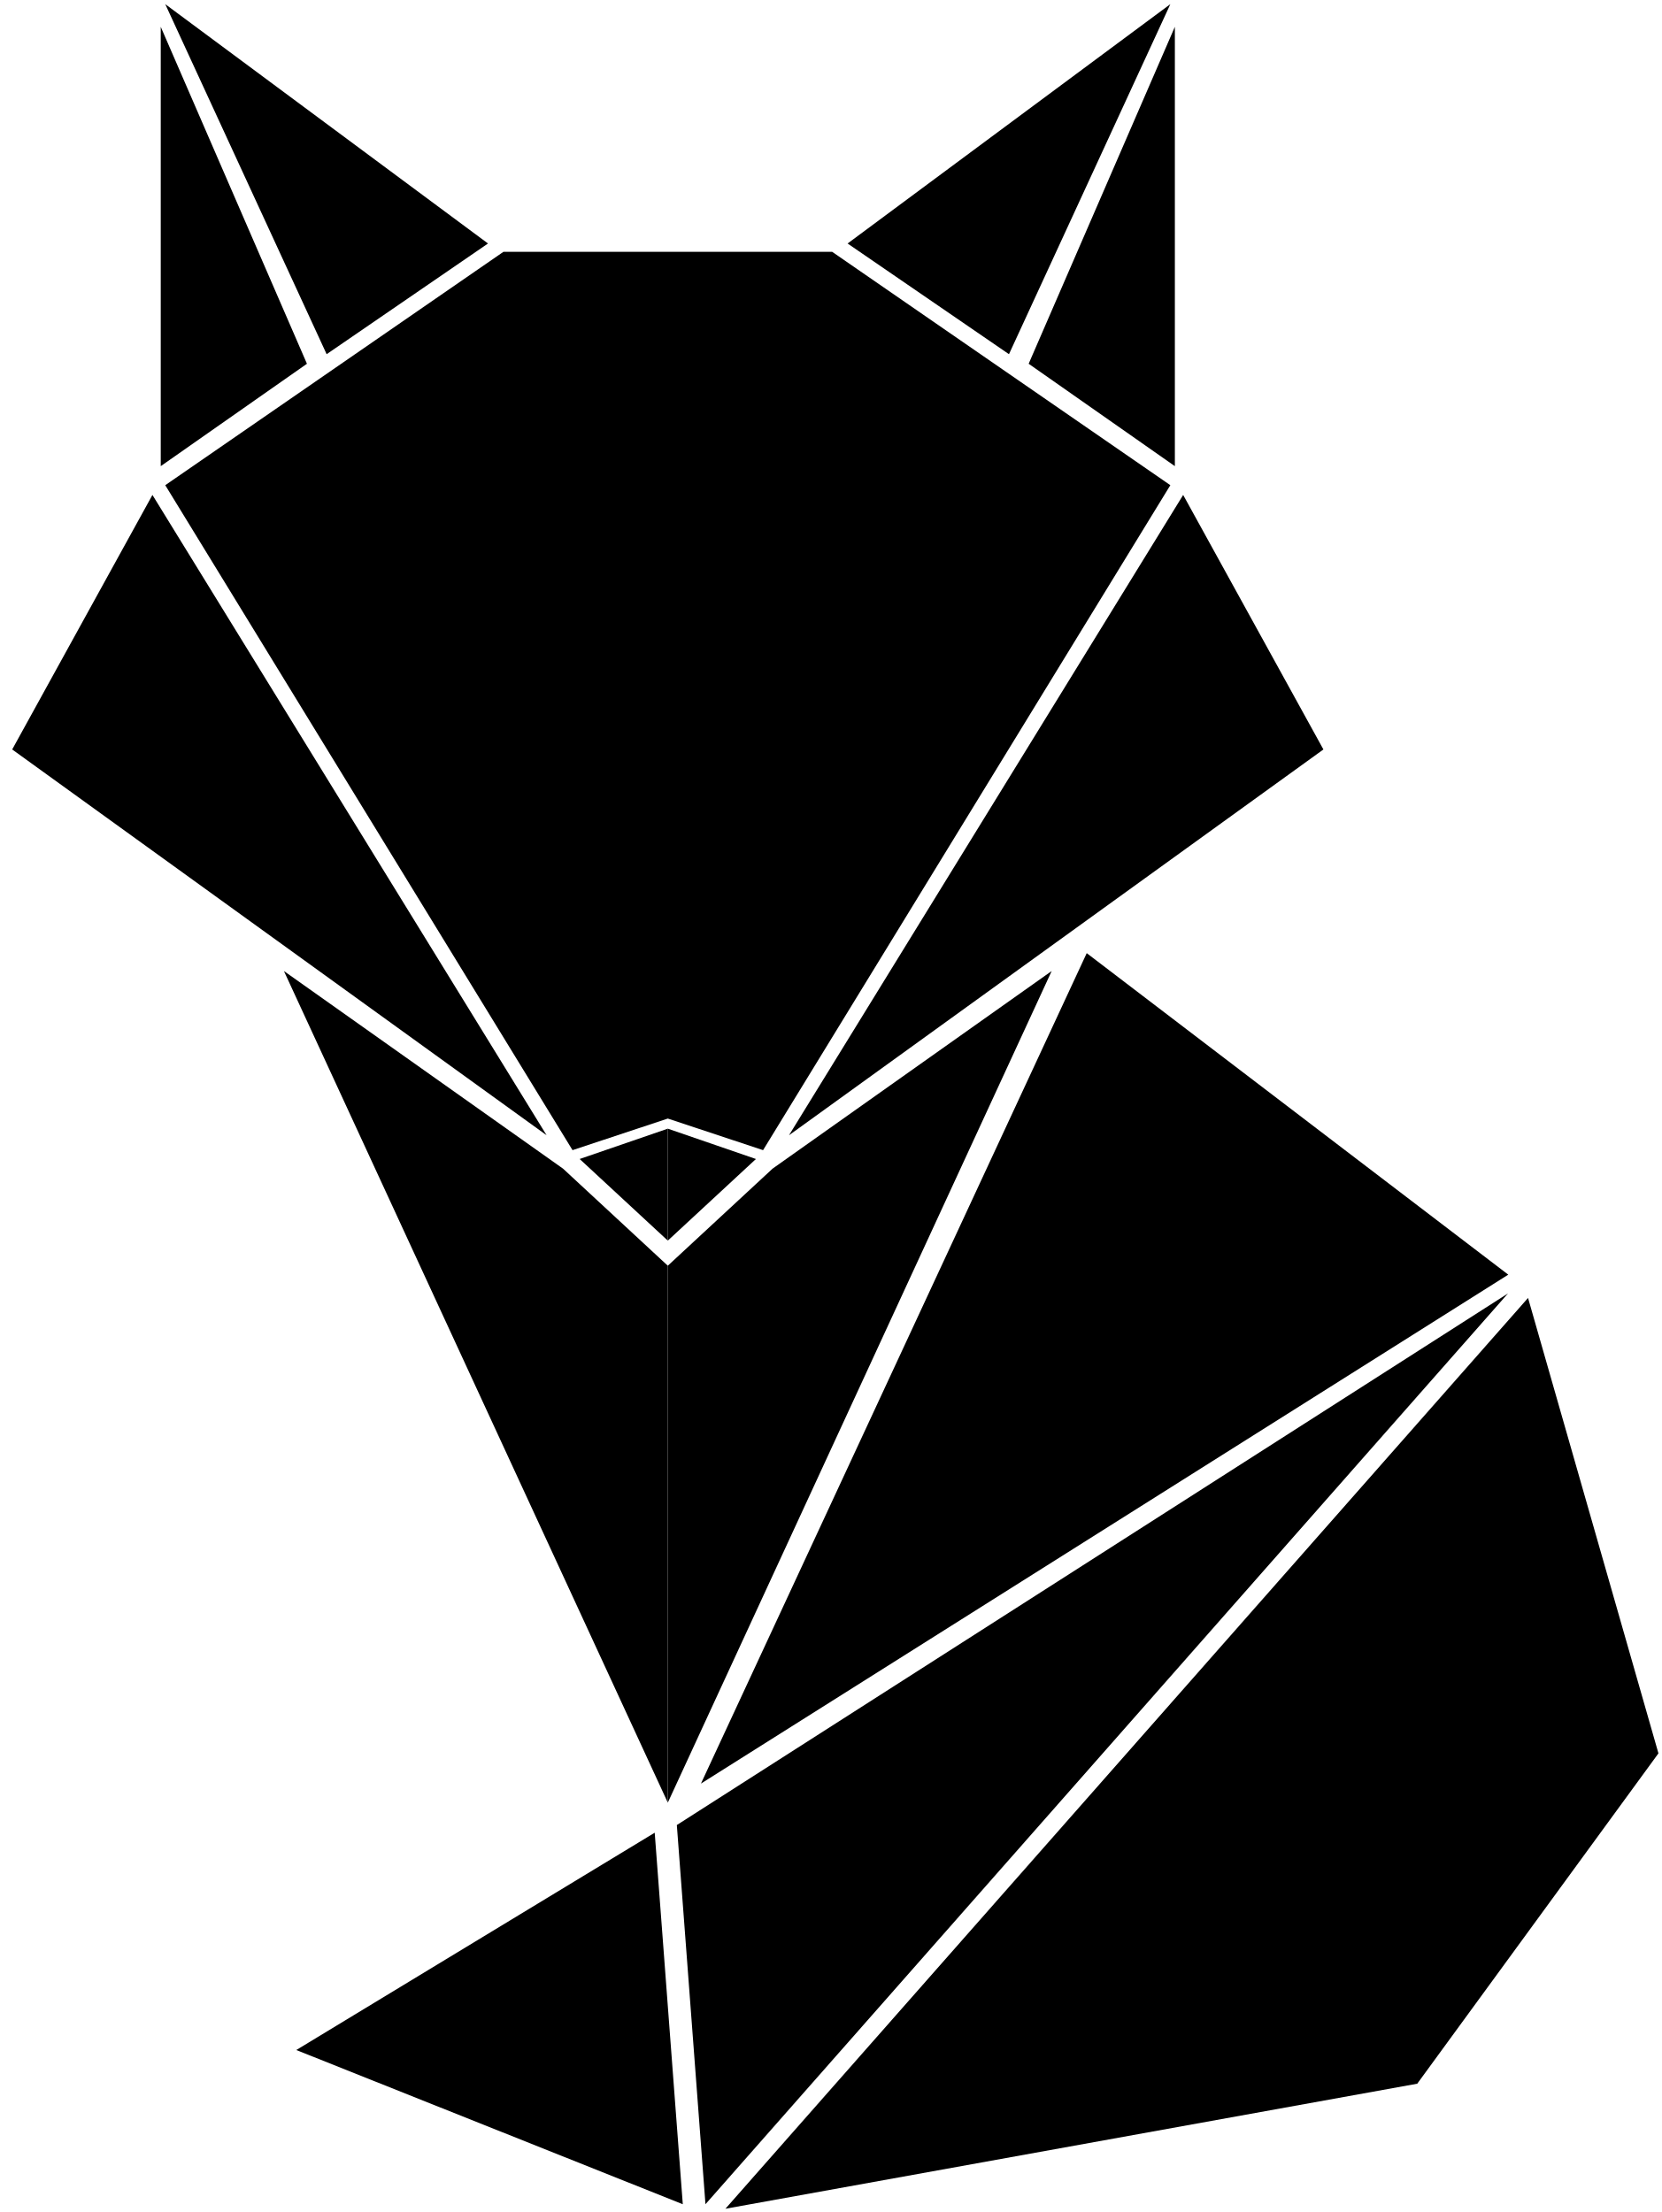
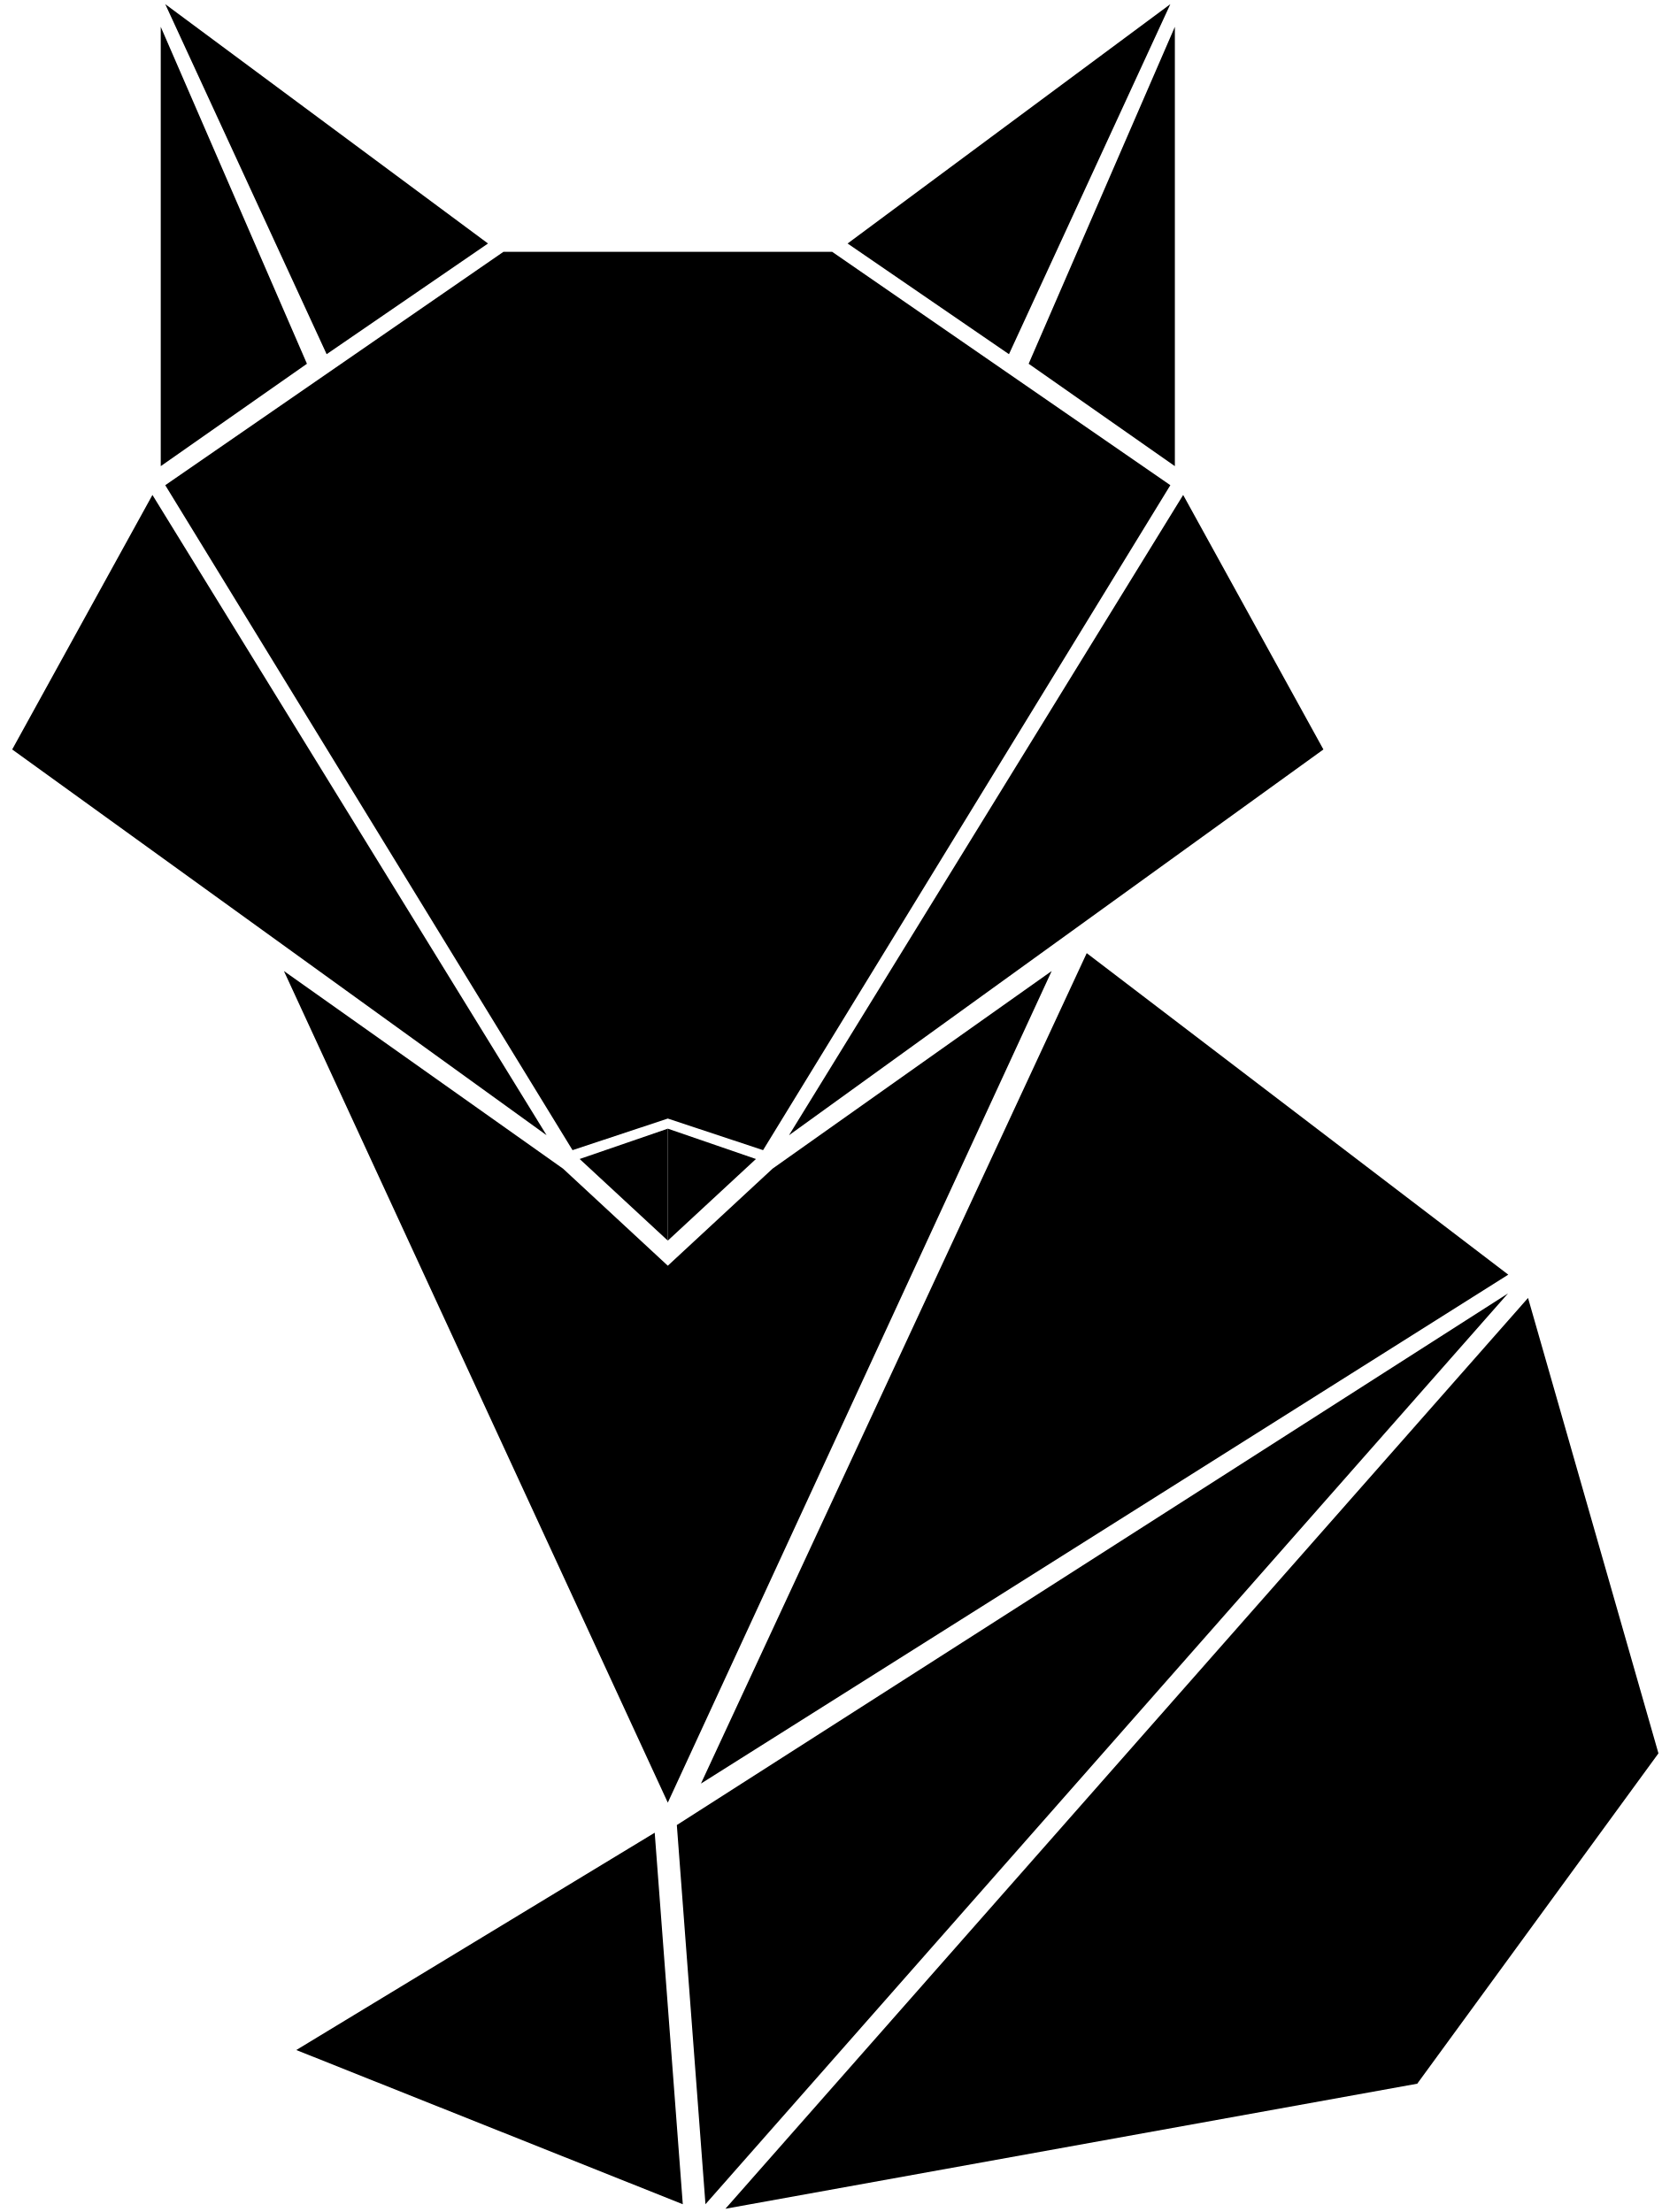
- <svg xmlns="http://www.w3.org/2000/svg" baseProfile="tiny-ps" version="1.2" viewBox="0 0 184 245">
-   <g id="Fox1">
-     <g id="&lt;Group&gt;">
-       <path id="&lt;Path&gt;" d="m17.8 2.97 16.19 37.32L17.8 51.63V2.97ZM16.88 54.82 1.35 83.01l59.18 42.73-43.65-70.92Z" class="shp0" />
-       <path id="&lt;Path&gt;" d="m31.44 107.55 30.91 21.89 11.6 10.75v59.47l-42.51-92.11Z" class="shp1" />
-       <path id="&lt;Path&gt;" d="m130.1 2.97-16.19 37.32 16.19 11.34V2.97ZM131.02 54.82l15.53 28.19-59.18 42.73 43.65-70.92Z" class="shp0" />
-       <path id="&lt;Path&gt;" d="m116.46 107.55-30.91 21.89-11.6 10.75v59.47l42.51-92.11Z" class="shp1" />
-       <path id="&lt;Path&gt;" d="m72.5 202.99-39.69 24.07 42.8 17.08-3.11-41.15Z" class="shp0" />
-     </g>
-     <g id="&lt;Group&gt;">
-       <path id="&lt;Path&gt;" d="M73.95 27.89h-18.2L18.3 53.74l45.1 73.65 10.55-3.5v-96ZM64.19 128.37l9.76-3.36v12.4l-9.76-9.04ZM18.3.46l35.74 26.51-17.87 12.26L18.3.46ZM73.95 27.89h18.2l37.45 25.85-45.1 73.65-10.55-3.5v-96Z" class="shp2" />
-       <path id="&lt;Path&gt;" d="m83.71 128.37-9.76-3.36v12.4l9.76-9.04ZM129.6.46 93.86 26.97l17.87 12.26L129.6.46ZM120.34 105.57l-42.72 91.98 89.4-56.37-46.68-35.61ZM169.21 143.76 80.33 244.64l76.61-13.85 26.71-36.59-14.44-50.44ZM166.99 143.26l-92.04 58.88 3.17 42 88.87-100.88Z" class="shp2" />
+ <svg xmlns="http://www.w3.org/2000/svg" version="1.2" viewBox="0 0 184 245">
+   <g fill="currentColor">
+     <path d="m17.8 2.97 16.19 37.32L17.8 51.63V2.97Zm-.92 51.85L1.35 83.01l59.18 42.73-43.65-70.92ZM31.44 107.55l30.91 21.89 11.6 10.75v59.47l-42.51-92.11ZM130.1 2.97l-16.19 37.32 16.19 11.34V2.97Zm.92 51.85 15.53 28.19-59.18 42.73 43.65-70.92ZM116.46 107.55l-30.91 21.89-11.6 10.75v59.47l42.51-92.11ZM72.5 202.99l-39.69 24.07 42.8 17.08-3.11-41.15Z" />
+     <g>
+       <path d="M73.95 27.89h-18.2L18.3 53.74l45.1 73.65 10.55-3.5v-96Zm-9.76 100.48 9.76-3.36v12.4l-9.76-9.04ZM18.3.46l35.74 26.51-17.87 12.26L18.3.46Zm55.65 27.43h18.2l37.45 25.85-45.1 73.65-10.55-3.5v-96Z" />
+       <path d="m83.71 128.37-9.76-3.36v12.4l9.76-9.04ZM129.6.46 93.86 26.97l17.87 12.26L129.6.46Zm-9.26 105.11-42.72 91.98 89.4-56.37-46.68-35.61Zm48.87 38.19L80.33 244.64l76.61-13.85 26.71-36.59-14.44-50.44Zm-2.22-.5-92.04 58.88 3.17 42 88.87-100.88Z" />
    </g>
  </g>
</svg>
